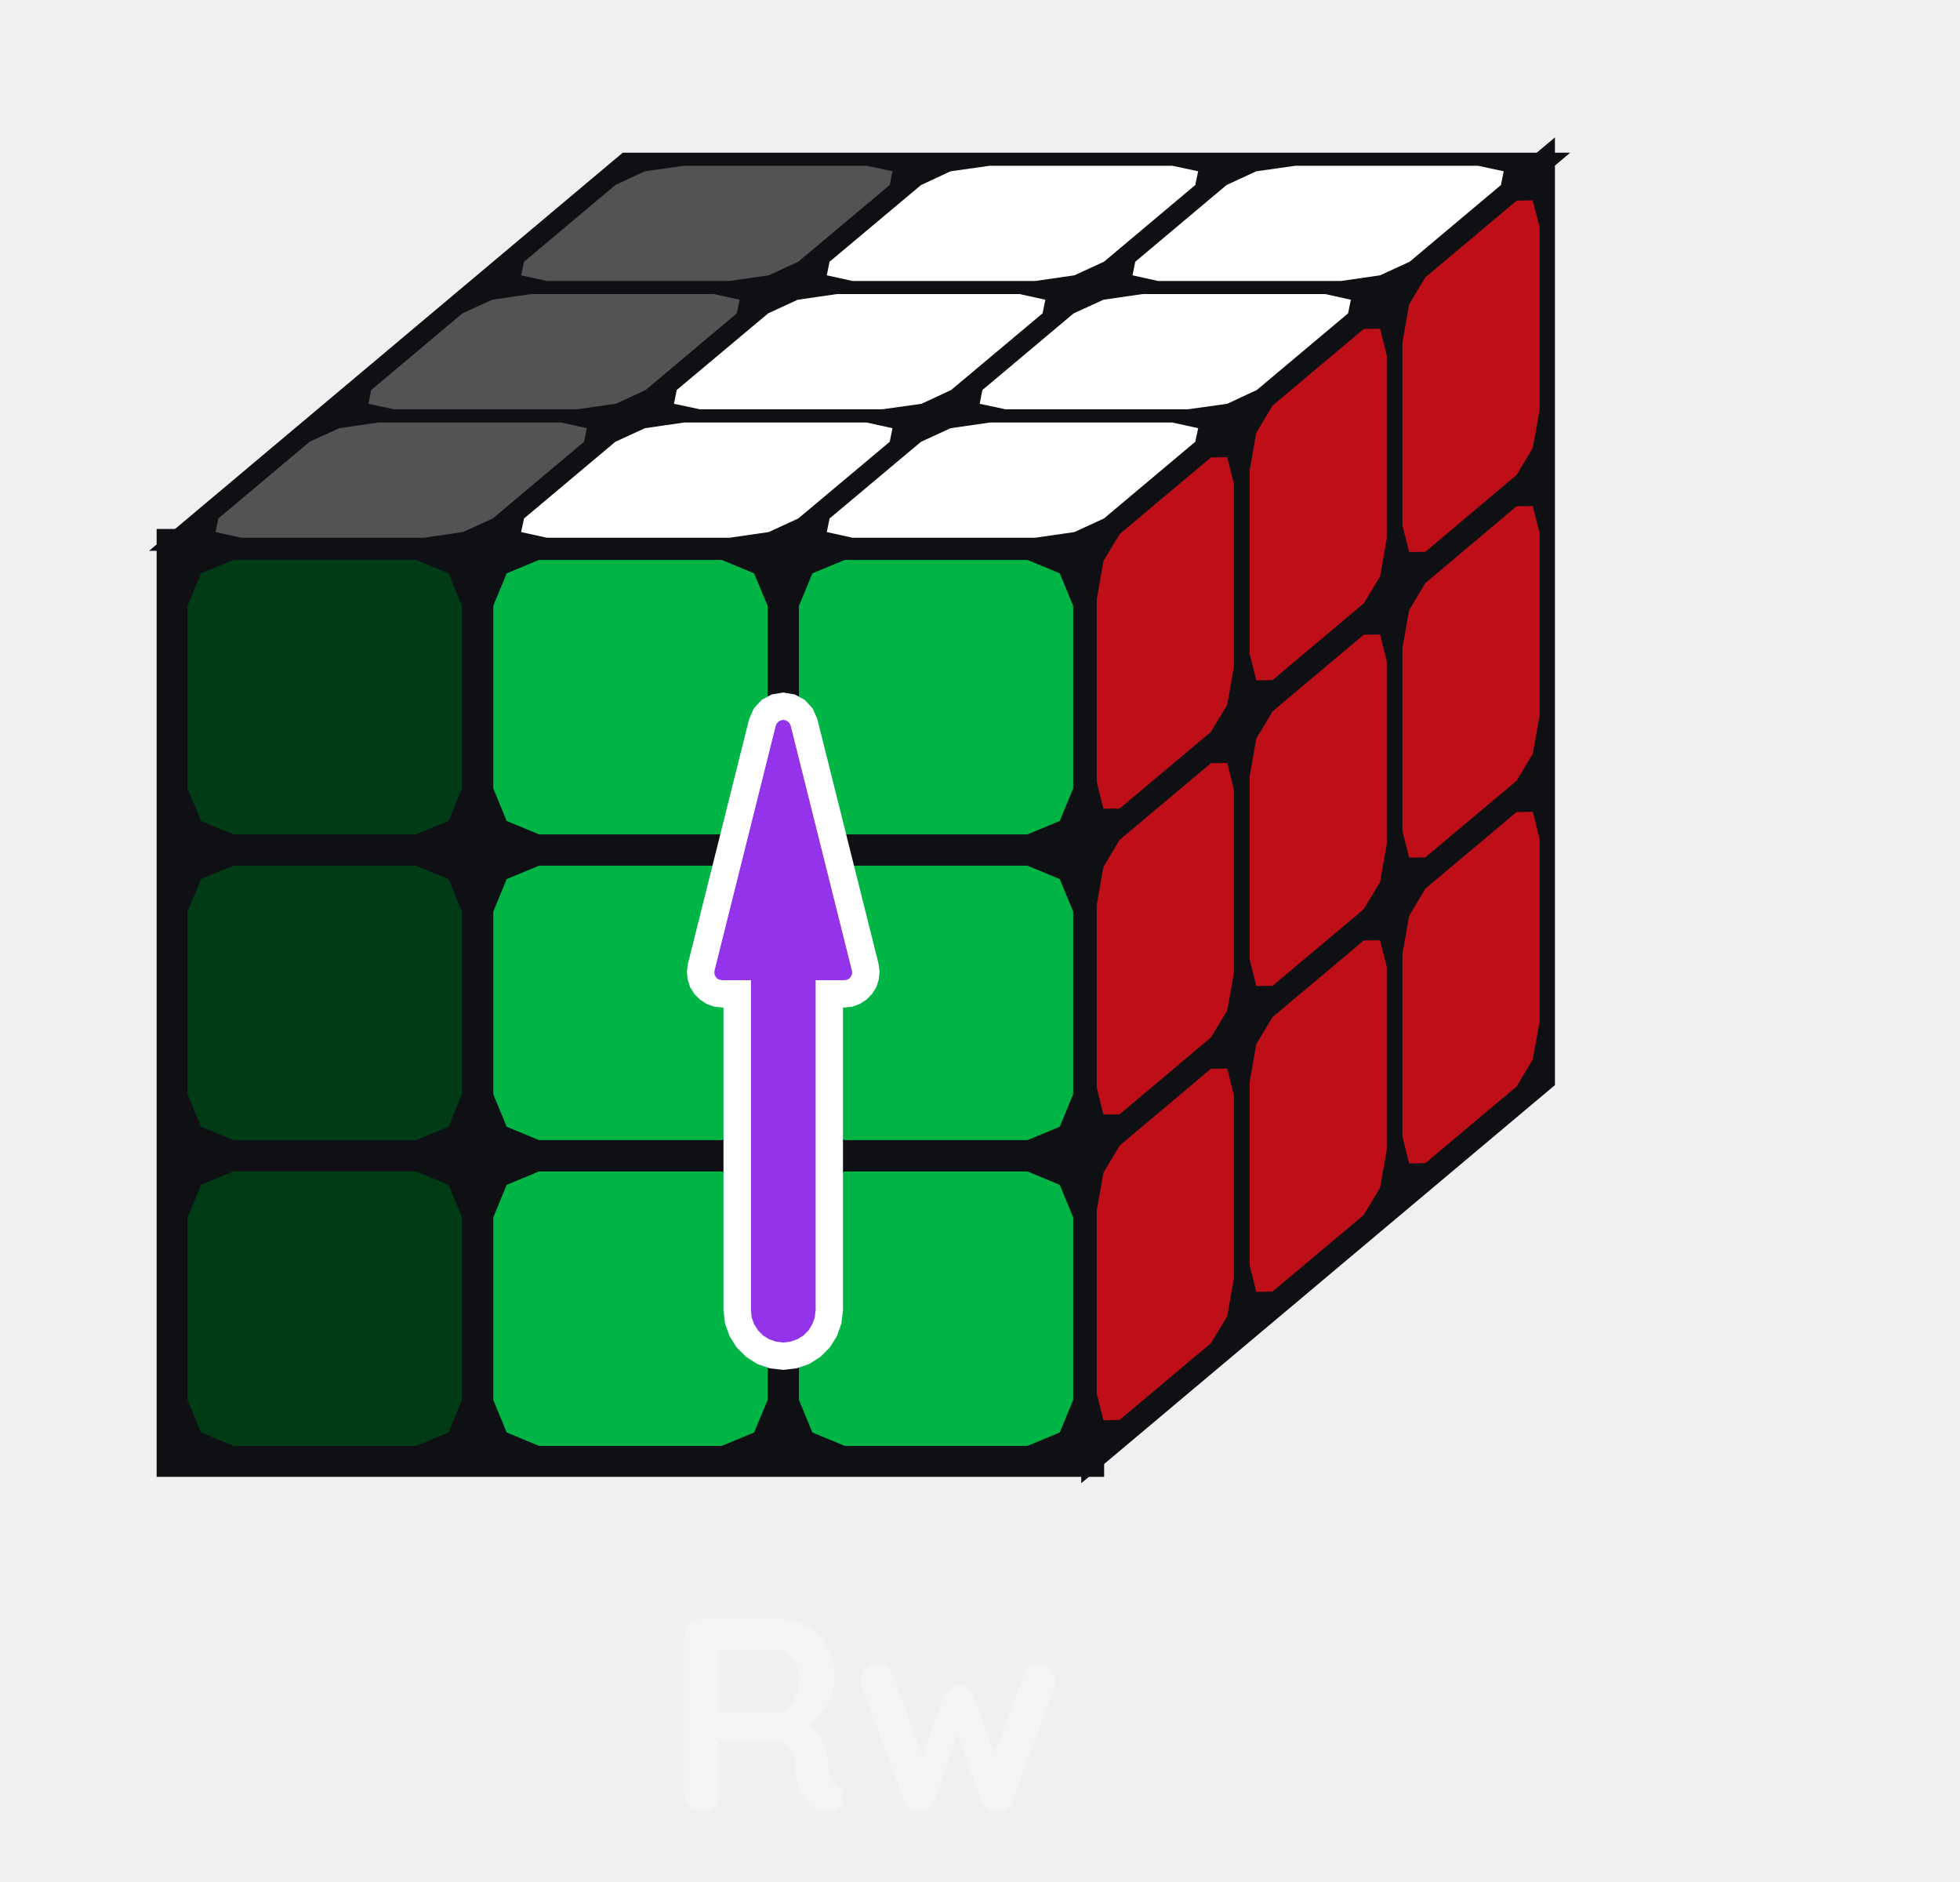
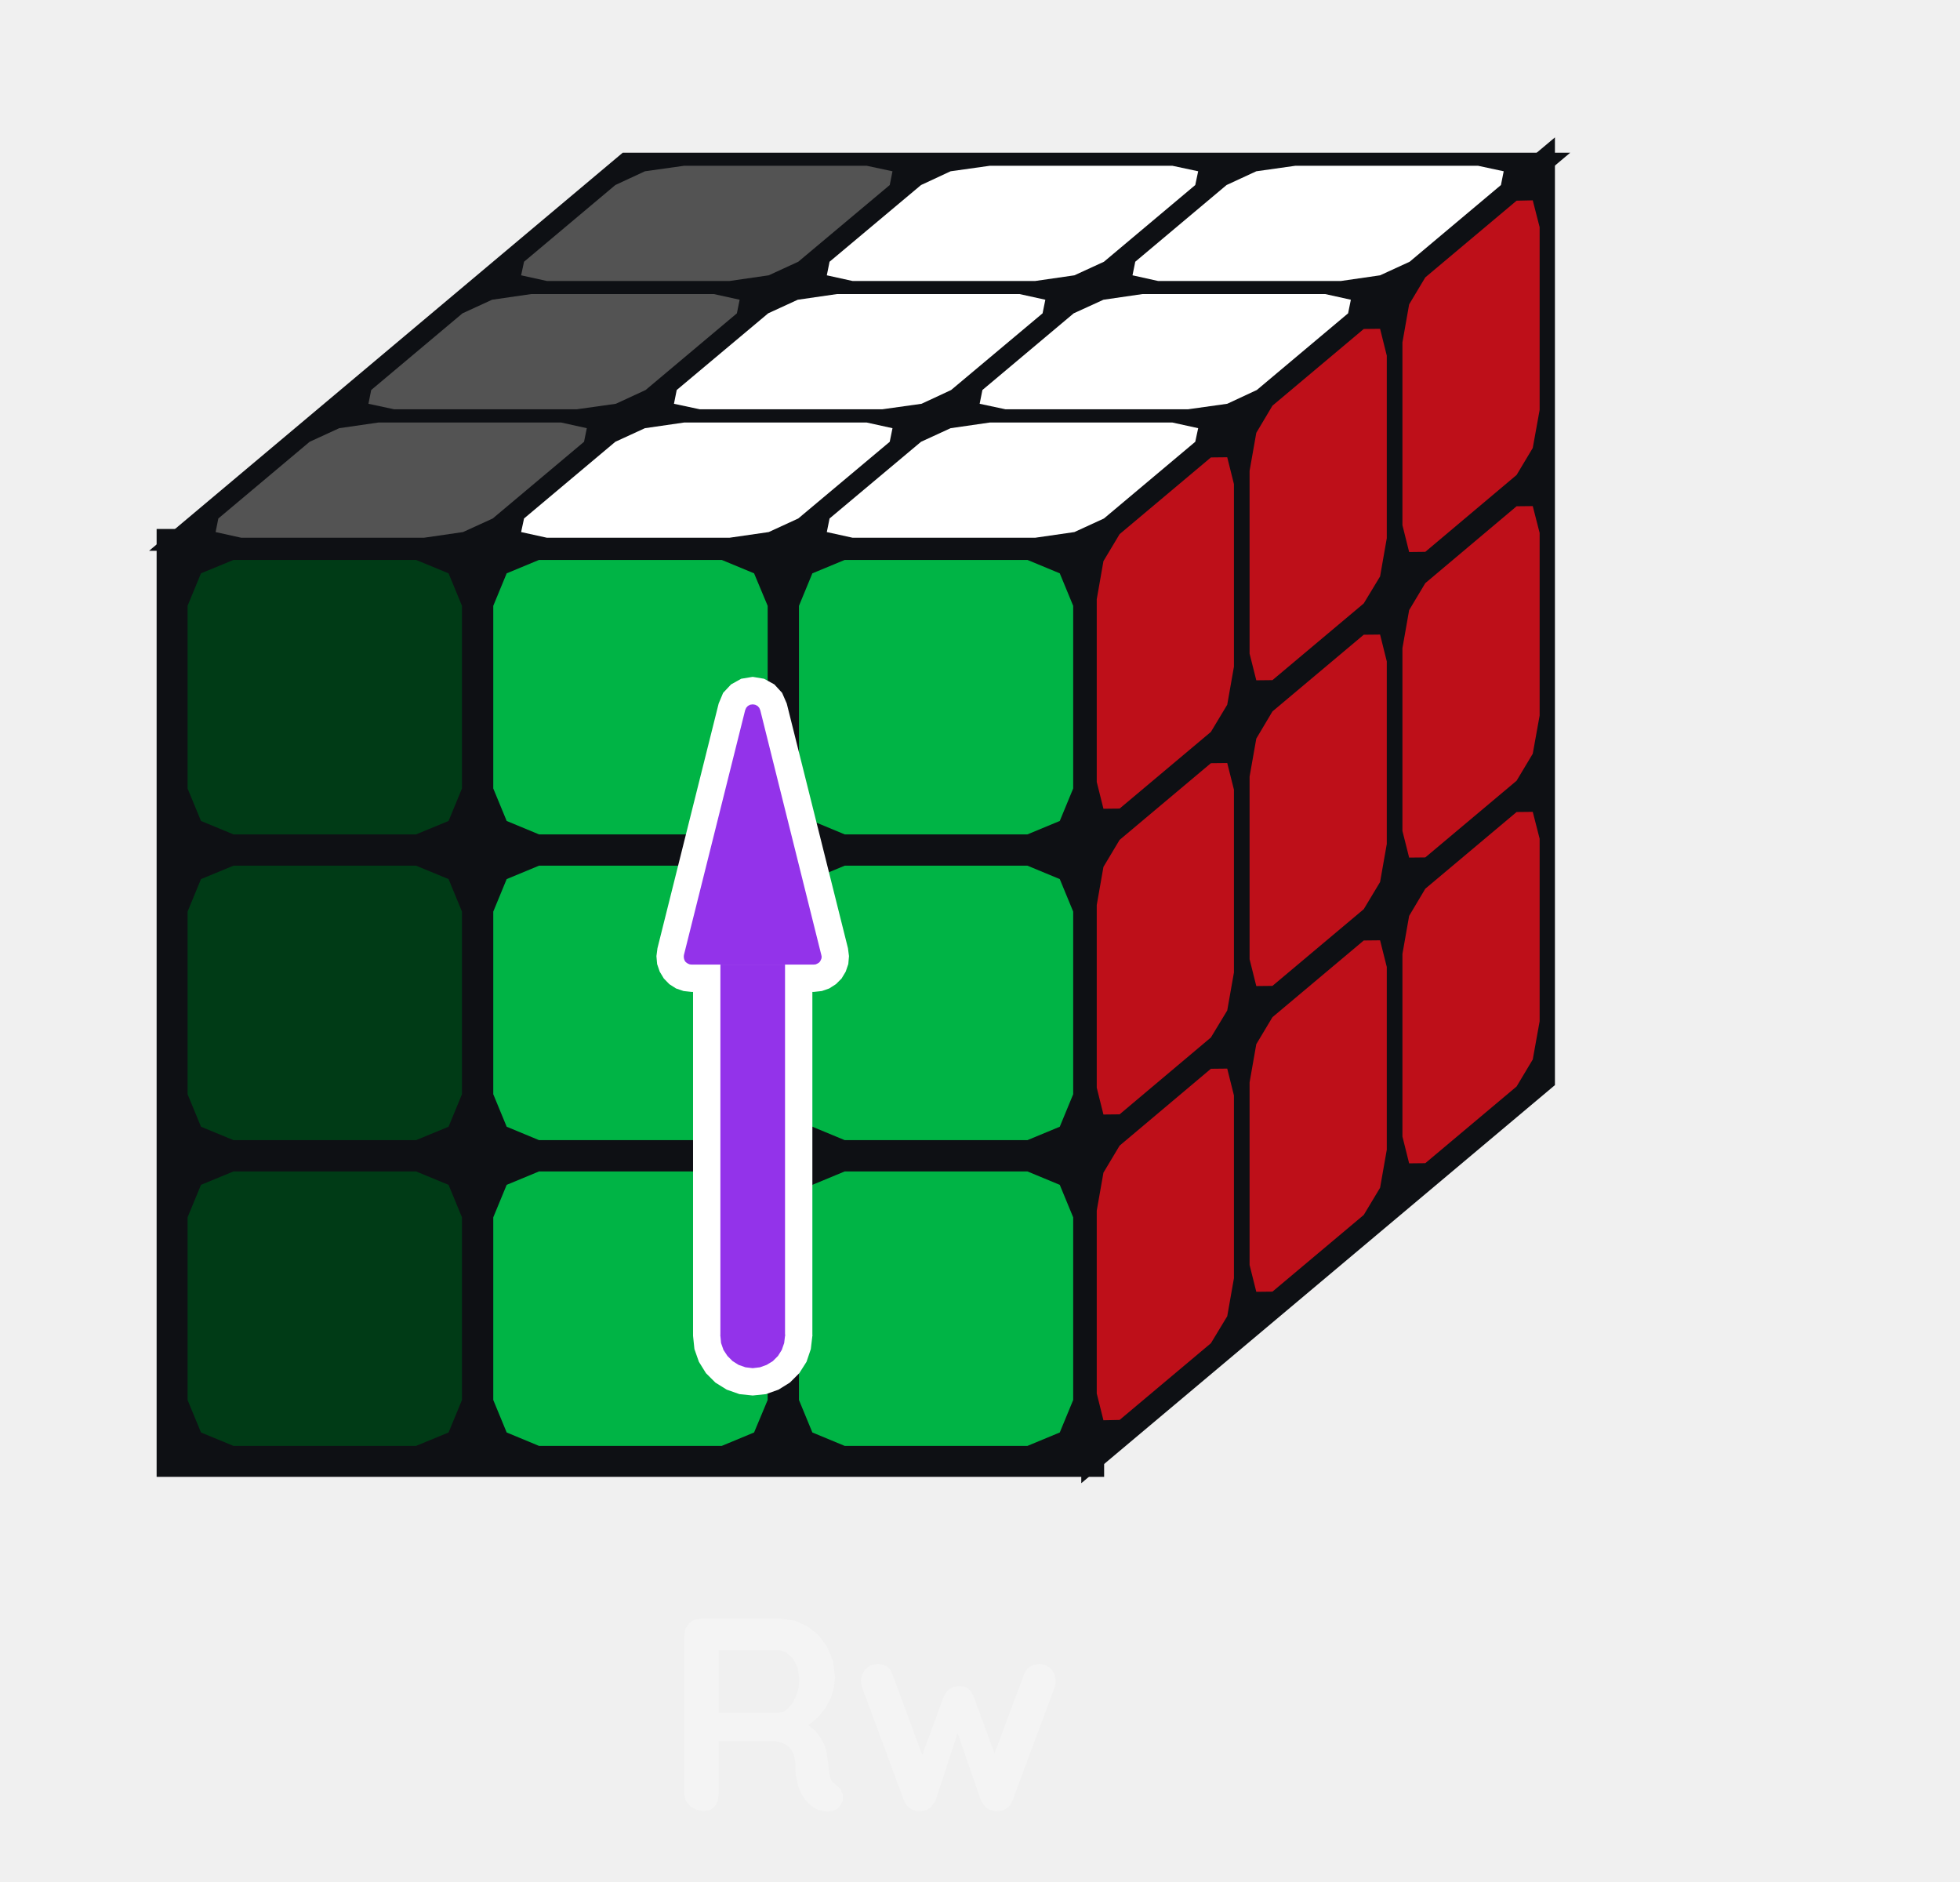
<svg xmlns="http://www.w3.org/2000/svg" viewBox="0 0 114.00 109.20" width="100" height="96">
  <polygon points="9.11,85.76 64.22,85.76 64.22,30.64 9.11,30.64" fill="#0e1014" />
  <polygon points="8.67,31.91 63.78,31.91 91.33,8.76 36.22,8.76" fill="#0e1014" />
  <polygon points="62.89,86.13 90.44,62.98 90.44,7.87 62.89,31.02" fill="#0e1014" />
  <polygon points="51.75,10.64 51.91,9.84 50.41,9.52 39.79,9.52 37.51,9.84 35.79,10.64 30.48,15.10 30.31,15.89 31.81,16.22 42.43,16.22 44.71,15.89 46.43,15.10" fill="#535353" />
  <polygon points="69.52,10.64 69.69,9.84 68.19,9.52 57.57,9.52 55.29,9.84 53.57,10.64 48.25,15.10 48.09,15.89 49.59,16.22 60.21,16.22 62.49,15.89 64.21,15.10" fill="#ffffff" />
  <polygon points="87.30,10.64 87.46,9.84 85.97,9.52 75.34,9.52 73.07,9.84 71.34,10.64 66.03,15.10 65.87,15.89 67.36,16.22 77.99,16.22 80.27,15.89 81.99,15.10" fill="#ffffff" />
  <polygon points="42.86,18.10 43.02,17.31 41.52,16.98 30.90,16.98 28.62,17.31 26.90,18.10 21.59,22.56 21.43,23.36 22.92,23.68 33.55,23.68 35.82,23.36 37.55,22.56" fill="#535353" />
  <polygon points="60.64,18.10 60.80,17.31 59.30,16.98 48.68,16.98 46.40,17.31 44.68,18.10 39.36,22.56 39.20,23.36 40.70,23.68 51.32,23.68 53.60,23.36 55.32,22.56" fill="#ffffff" />
  <polygon points="78.41,18.10 78.57,17.31 77.08,16.98 66.45,16.98 64.18,17.31 62.45,18.10 57.14,22.56 56.98,23.36 58.48,23.68 69.10,23.68 71.38,23.36 73.10,22.56" fill="#ffffff" />
  <polygon points="33.97,25.57 34.13,24.78 32.64,24.45 22.01,24.45 19.73,24.78 18.01,25.57 12.70,30.03 12.54,30.82 14.03,31.15 24.66,31.15 26.93,30.82 28.66,30.03" fill="#535353" />
  <polygon points="51.75,25.57 51.91,24.78 50.41,24.45 39.79,24.45 37.51,24.78 35.79,25.57 30.48,30.03 30.31,30.82 31.81,31.15 42.43,31.15 44.71,30.82 46.43,30.03" fill="#ffffff" />
  <polygon points="69.52,25.57 69.69,24.78 68.19,24.45 57.57,24.45 55.29,24.78 53.57,25.57 48.25,30.03 48.09,30.82 49.59,31.15 60.21,31.15 62.49,30.82 64.21,30.03" fill="#ffffff" />
  <polygon points="71.77,28.03 71.38,26.47 70.43,26.48 65.12,30.94 64.18,32.51 63.79,34.73 63.79,45.35 64.18,46.91 65.12,46.90 70.43,42.44 71.38,40.86 71.77,38.65" fill="#be0f19" />
  <polygon points="80.66,20.56 80.27,19.00 79.32,19.01 74.01,23.47 73.07,25.05 72.68,27.26 72.68,37.89 73.07,39.44 74.01,39.43 79.32,34.97 80.27,33.40 80.66,31.18" fill="#be0f19" />
  <polygon points="89.55,13.09 89.15,11.53 88.21,11.55 82.90,16.01 81.96,17.58 81.57,19.79 81.57,30.42 81.96,31.98 82.90,31.97 88.21,27.50 89.15,25.93 89.55,23.72" fill="#be0f19" />
  <polygon points="71.77,45.80 71.38,44.25 70.43,44.26 65.12,48.72 64.18,50.29 63.79,52.51 63.79,63.13 64.18,64.69 65.12,64.68 70.43,60.21 71.38,58.64 71.77,56.43" fill="#be0f19" />
  <polygon points="80.66,38.34 80.27,36.78 79.32,36.79 74.01,41.25 73.07,42.83 72.68,45.04 72.68,55.66 73.07,57.22 74.01,57.21 79.32,52.75 80.27,51.17 80.66,48.96" fill="#be0f19" />
  <polygon points="89.55,30.87 89.15,29.31 88.21,29.32 82.90,33.79 81.96,35.36 81.57,37.57 81.57,48.20 81.96,49.75 82.90,49.74 88.21,45.28 89.15,43.71 89.55,41.49" fill="#be0f19" />
  <polygon points="71.77,63.58 71.38,62.02 70.43,62.03 65.12,66.50 64.18,68.07 63.79,70.28 63.79,80.91 64.18,82.47 65.12,82.45 70.43,77.99 71.38,76.42 71.77,74.21" fill="#be0f19" />
  <polygon points="80.66,56.11 80.27,54.56 79.32,54.57 74.01,59.03 73.07,60.60 72.68,62.82 72.68,73.44 73.07,75.00 74.01,74.99 79.32,70.53 80.27,68.95 80.66,66.74" fill="#be0f19" />
  <polygon points="89.55,48.65 89.15,47.09 88.21,47.10 82.90,51.56 81.96,53.14 81.57,55.35 81.57,65.97 81.96,67.53 82.90,67.52 88.21,63.06 89.15,61.49 89.55,59.27" fill="#be0f19" />
  <polygon points="26.87,35.11 26.09,33.22 24.20,32.44 13.58,32.44 11.69,33.22 10.91,35.11 10.91,45.73 11.69,47.62 13.58,48.40 24.20,48.40 26.09,47.62 26.87,45.73" fill="#003b16" />
  <polygon points="44.65,35.11 43.86,33.22 41.98,32.44 31.35,32.44 29.47,33.22 28.69,35.11 28.69,45.73 29.47,47.62 31.35,48.40 41.98,48.40 43.86,47.62 44.65,45.73" fill="#00b445" />
  <polygon points="62.42,35.11 61.64,33.22 59.76,32.44 49.13,32.44 47.25,33.22 46.47,35.11 46.47,45.73 47.25,47.62 49.13,48.40 59.76,48.40 61.64,47.62 62.42,45.73" fill="#00b445" />
  <polygon points="26.87,52.89 26.09,51.00 24.20,50.22 13.58,50.22 11.69,51.00 10.91,52.89 10.91,63.51 11.69,65.40 13.58,66.18 24.20,66.18 26.09,65.40 26.87,63.51" fill="#003b16" />
  <polygon points="44.65,52.89 43.86,51.00 41.98,50.22 31.35,50.22 29.47,51.00 28.69,52.89 28.69,63.51 29.47,65.40 31.35,66.18 41.98,66.18 43.86,65.40 44.65,63.51" fill="#00b445" />
  <polygon points="62.42,52.89 61.64,51.00 59.76,50.22 49.13,50.22 47.25,51.00 46.47,52.89 46.47,63.51 47.25,65.40 49.13,66.18 59.76,66.18 61.64,65.40 62.42,63.51" fill="#00b445" />
  <polygon points="26.87,70.67 26.09,68.78 24.20,68.00 13.58,68.00 11.69,68.78 10.91,70.67 10.91,81.29 11.69,83.18 13.58,83.96 24.20,83.96 26.09,83.18 26.87,81.29" fill="#003b16" />
  <polygon points="44.65,70.67 43.86,68.78 41.98,68.00 31.35,68.00 29.47,68.78 28.69,70.67 28.69,81.29 29.47,83.18 31.35,83.96 41.98,83.96 43.86,83.18 44.65,81.29" fill="#00b445" />
  <polygon points="62.42,70.67 61.64,68.78 59.76,68.00 49.13,68.00 47.25,68.78 46.47,70.67 46.47,81.29 47.25,83.18 49.13,83.96 59.76,83.96 61.64,83.18 62.42,81.29" fill="#00b445" />
-   <polygon points="42.08,76.07 42.08,56.88 49.03,56.88 49.03,76.07" fill="#ffffff" />
-   <polygon points="49.03,76.07 48.94,75.30 48.68,74.56 48.27,73.90 47.72,73.35 47.06,72.94 46.33,72.68 45.56,72.60 44.78,72.68 44.05,72.94 43.39,73.35 42.84,73.90 42.43,74.56 42.17,75.30 42.08,76.07 42.17,76.84 42.43,77.57 42.84,78.23 43.39,78.78 44.05,79.20 44.78,79.45 45.56,79.54 46.33,79.45 47.06,79.20 47.72,78.78 48.27,78.23 48.68,77.57 48.94,76.84" fill="#ffffff" />
-   <polygon points="42.00,58.47 41.54,58.42 41.10,58.26 40.71,58.01 40.39,57.68 40.14,57.29 40.00,56.85 39.95,56.39 40.01,55.93 43.57,41.70 43.84,41.08 44.30,40.58 44.89,40.26 45.56,40.15 46.22,40.26 46.81,40.58 47.27,41.08 47.54,41.70 51.10,55.93 51.16,56.39 51.11,56.85 50.97,57.29 50.72,57.68 50.40,58.01 50.01,58.26 49.57,58.42 49.11,58.47" fill="#ffffff" />
-   <polygon points="43.68,76.07 43.68,56.88 47.44,56.88 47.44,76.07" fill="#9333ea" />
-   <polygon points="47.44,76.07 47.39,75.65 47.25,75.25 47.03,74.90 46.73,74.60 46.37,74.37 45.97,74.23 45.56,74.19 45.14,74.23 44.74,74.37 44.38,74.60 44.09,74.90 43.86,75.25 43.72,75.65 43.68,76.07 43.72,76.49 43.86,76.88 44.09,77.24 44.38,77.54 44.74,77.76 45.14,77.90 45.56,77.95 45.97,77.90 46.37,77.76 46.73,77.54 47.03,77.24 47.25,76.88 47.39,76.49" fill="#9333ea" />
-   <polygon points="42.00,56.88 41.90,56.86 41.80,56.83 41.71,56.78 41.64,56.70 41.59,56.62 41.56,56.52 41.55,56.42 41.56,56.32 45.12,42.08 45.18,41.95 45.28,41.84 45.41,41.77 45.56,41.74 45.70,41.77 45.83,41.84 45.93,41.95 45.99,42.08 49.55,56.32 49.56,56.42 49.56,56.52 49.52,56.62 49.47,56.70 49.40,56.78 49.31,56.83 49.22,56.86 49.11,56.88" fill="#9333ea" />
+   <polygon points="40.31,77.56 40.31,55.97 47.25,55.97 47.25,77.56" fill="#ffffff" />
+   <polygon points="47.25,77.56 47.16,76.79 46.91,76.05 46.49,75.40 45.94,74.85 45.28,74.43 44.55,74.18 43.78,74.09 43.01,74.18 42.27,74.43 41.61,74.85 41.06,75.40 40.65,76.05 40.39,76.79 40.31,77.56 40.39,78.33 40.65,79.07 41.06,79.73 41.61,80.28 42.27,80.69 43.01,80.95 43.78,81.03 44.55,80.95 45.28,80.69 45.94,80.28 46.49,79.73 46.91,79.07 47.16,78.33" fill="#ffffff" />
+   <polygon points="40.22,57.56 39.76,57.51 39.32,57.36 38.93,57.11 38.61,56.78 38.37,56.38 38.22,55.94 38.18,55.48 38.24,55.02 41.80,40.79 42.06,40.17 42.52,39.68 43.11,39.35 43.78,39.24 44.44,39.35 45.04,39.68 45.49,40.17 45.76,40.79 49.32,55.02 49.38,55.48 49.34,55.94 49.19,56.38 48.95,56.78 48.62,57.11 48.23,57.36 47.80,57.51 47.34,57.56" fill="#ffffff" />
+   <polygon points="41.90,77.56 41.90,55.97 45.66,55.97 45.66,77.56" fill="#9333ea" />
+   <polygon points="45.66,77.56 45.61,77.14 45.47,76.75 45.25,76.39 44.95,76.09 44.59,75.87 44.20,75.73 43.78,75.68 43.36,75.73 42.96,75.87 42.61,76.09 42.31,76.39 42.08,76.75 41.94,77.14 41.90,77.56 41.94,77.98 42.08,78.38 42.31,78.73 42.61,79.03 42.96,79.25 43.36,79.39 43.78,79.44 44.20,79.39 44.59,79.25 44.95,79.03 45.25,78.73 45.47,78.38 45.61,77.98" fill="#9333ea" />
+   <polygon points="40.22,55.97 40.12,55.96 40.02,55.92 39.94,55.87 39.86,55.80 39.81,55.71 39.78,55.61 39.77,55.51 39.78,55.41 43.34,41.18 43.40,41.04 43.50,40.93 43.63,40.86 43.78,40.84 43.92,40.86 44.06,40.93 44.16,41.04 44.22,41.18 47.77,55.41 47.79,55.51 47.78,55.61 47.74,55.71 47.69,55.80 47.62,55.87 47.53,55.92 47.44,55.96 47.34,55.97" fill="#9333ea" />
  <polygon points="40.95,105.20 40.53,105.13 40.15,104.92 39.89,104.61 39.80,104.22 39.80,94.98 39.87,94.59 40.08,94.28 40.39,94.07 40.78,94.00 45.38,94.00 46.19,94.11 46.94,94.44 47.60,94.96 48.12,95.66 48.46,96.49 48.57,97.44 48.50,98.04 48.32,98.62 48.03,99.17 47.65,99.66 47.20,100.07 46.70,100.38 46.71,100.02 47.12,100.28 47.46,100.58 47.72,100.92 47.92,101.29 48.06,101.68 48.12,102.10 48.18,102.47 48.21,102.80 48.25,103.08 48.30,103.31 48.41,103.50 48.58,103.63 48.87,103.89 49.02,104.23 49.02,104.60 48.84,104.93 48.64,105.10 48.39,105.19 48.12,105.22 47.85,105.19 47.60,105.13 47.40,105.04 47.13,104.84 46.86,104.57 46.61,104.20 46.42,103.73 46.29,103.12 46.25,102.37 46.22,102.10 46.15,101.86 46.03,101.65 45.88,101.46 45.68,101.31 45.43,101.21 45.14,101.14 44.79,101.12 41.56,101.12 41.80,100.75 41.80,99.86 41.58,99.47 45.30,99.47 45.59,99.41 45.86,99.21 46.11,98.90 46.31,98.49 46.45,98.01 46.49,97.49 46.39,96.84 46.11,96.31 45.72,95.96 45.30,95.84 41.61,95.84 41.80,95.33 41.80,99.86 41.80,100.75 41.80,104.22 41.74,104.61 41.58,104.92 41.31,105.13" fill="#f4f4f4" />
  <polygon points="60.49,96.64 60.83,96.71 61.13,96.92 61.34,97.24 61.40,97.63 61.40,97.74 61.38,97.83 61.37,97.92 61.34,98.00 58.89,104.59 58.74,104.87 58.49,105.08 58.19,105.19 57.88,105.20 57.54,105.12 57.27,104.91 57.06,104.59 55.48,100.03 55.90,100.05 54.41,104.59 54.20,104.91 53.93,105.12 53.59,105.20 53.29,105.19 52.99,105.08 52.74,104.87 52.58,104.59 50.14,98.00 50.09,97.82 50.07,97.63 50.14,97.26 50.33,96.94 50.63,96.71 51.03,96.64 51.32,96.67 51.58,96.78 51.78,96.97 51.91,97.25 53.85,102.50 53.45,102.46 54.90,98.51 55.11,98.18 55.41,97.98 55.78,97.92 56.10,97.96 56.32,98.07 56.49,98.26 56.62,98.51 58.07,102.46 57.59,102.53 59.56,97.25 59.75,96.91 60.06,96.70" fill="#f4f4f4" />
</svg>
